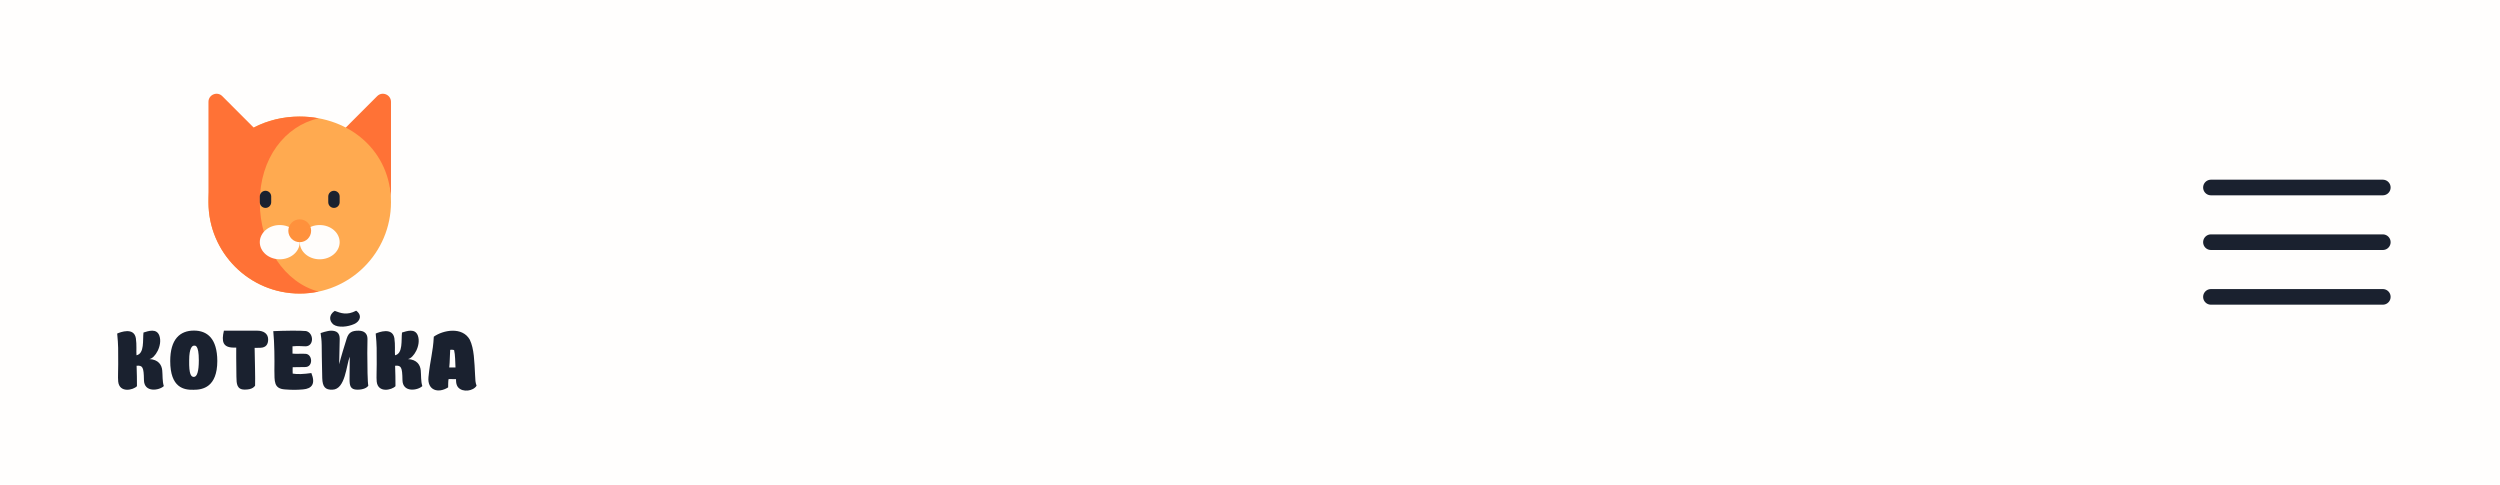
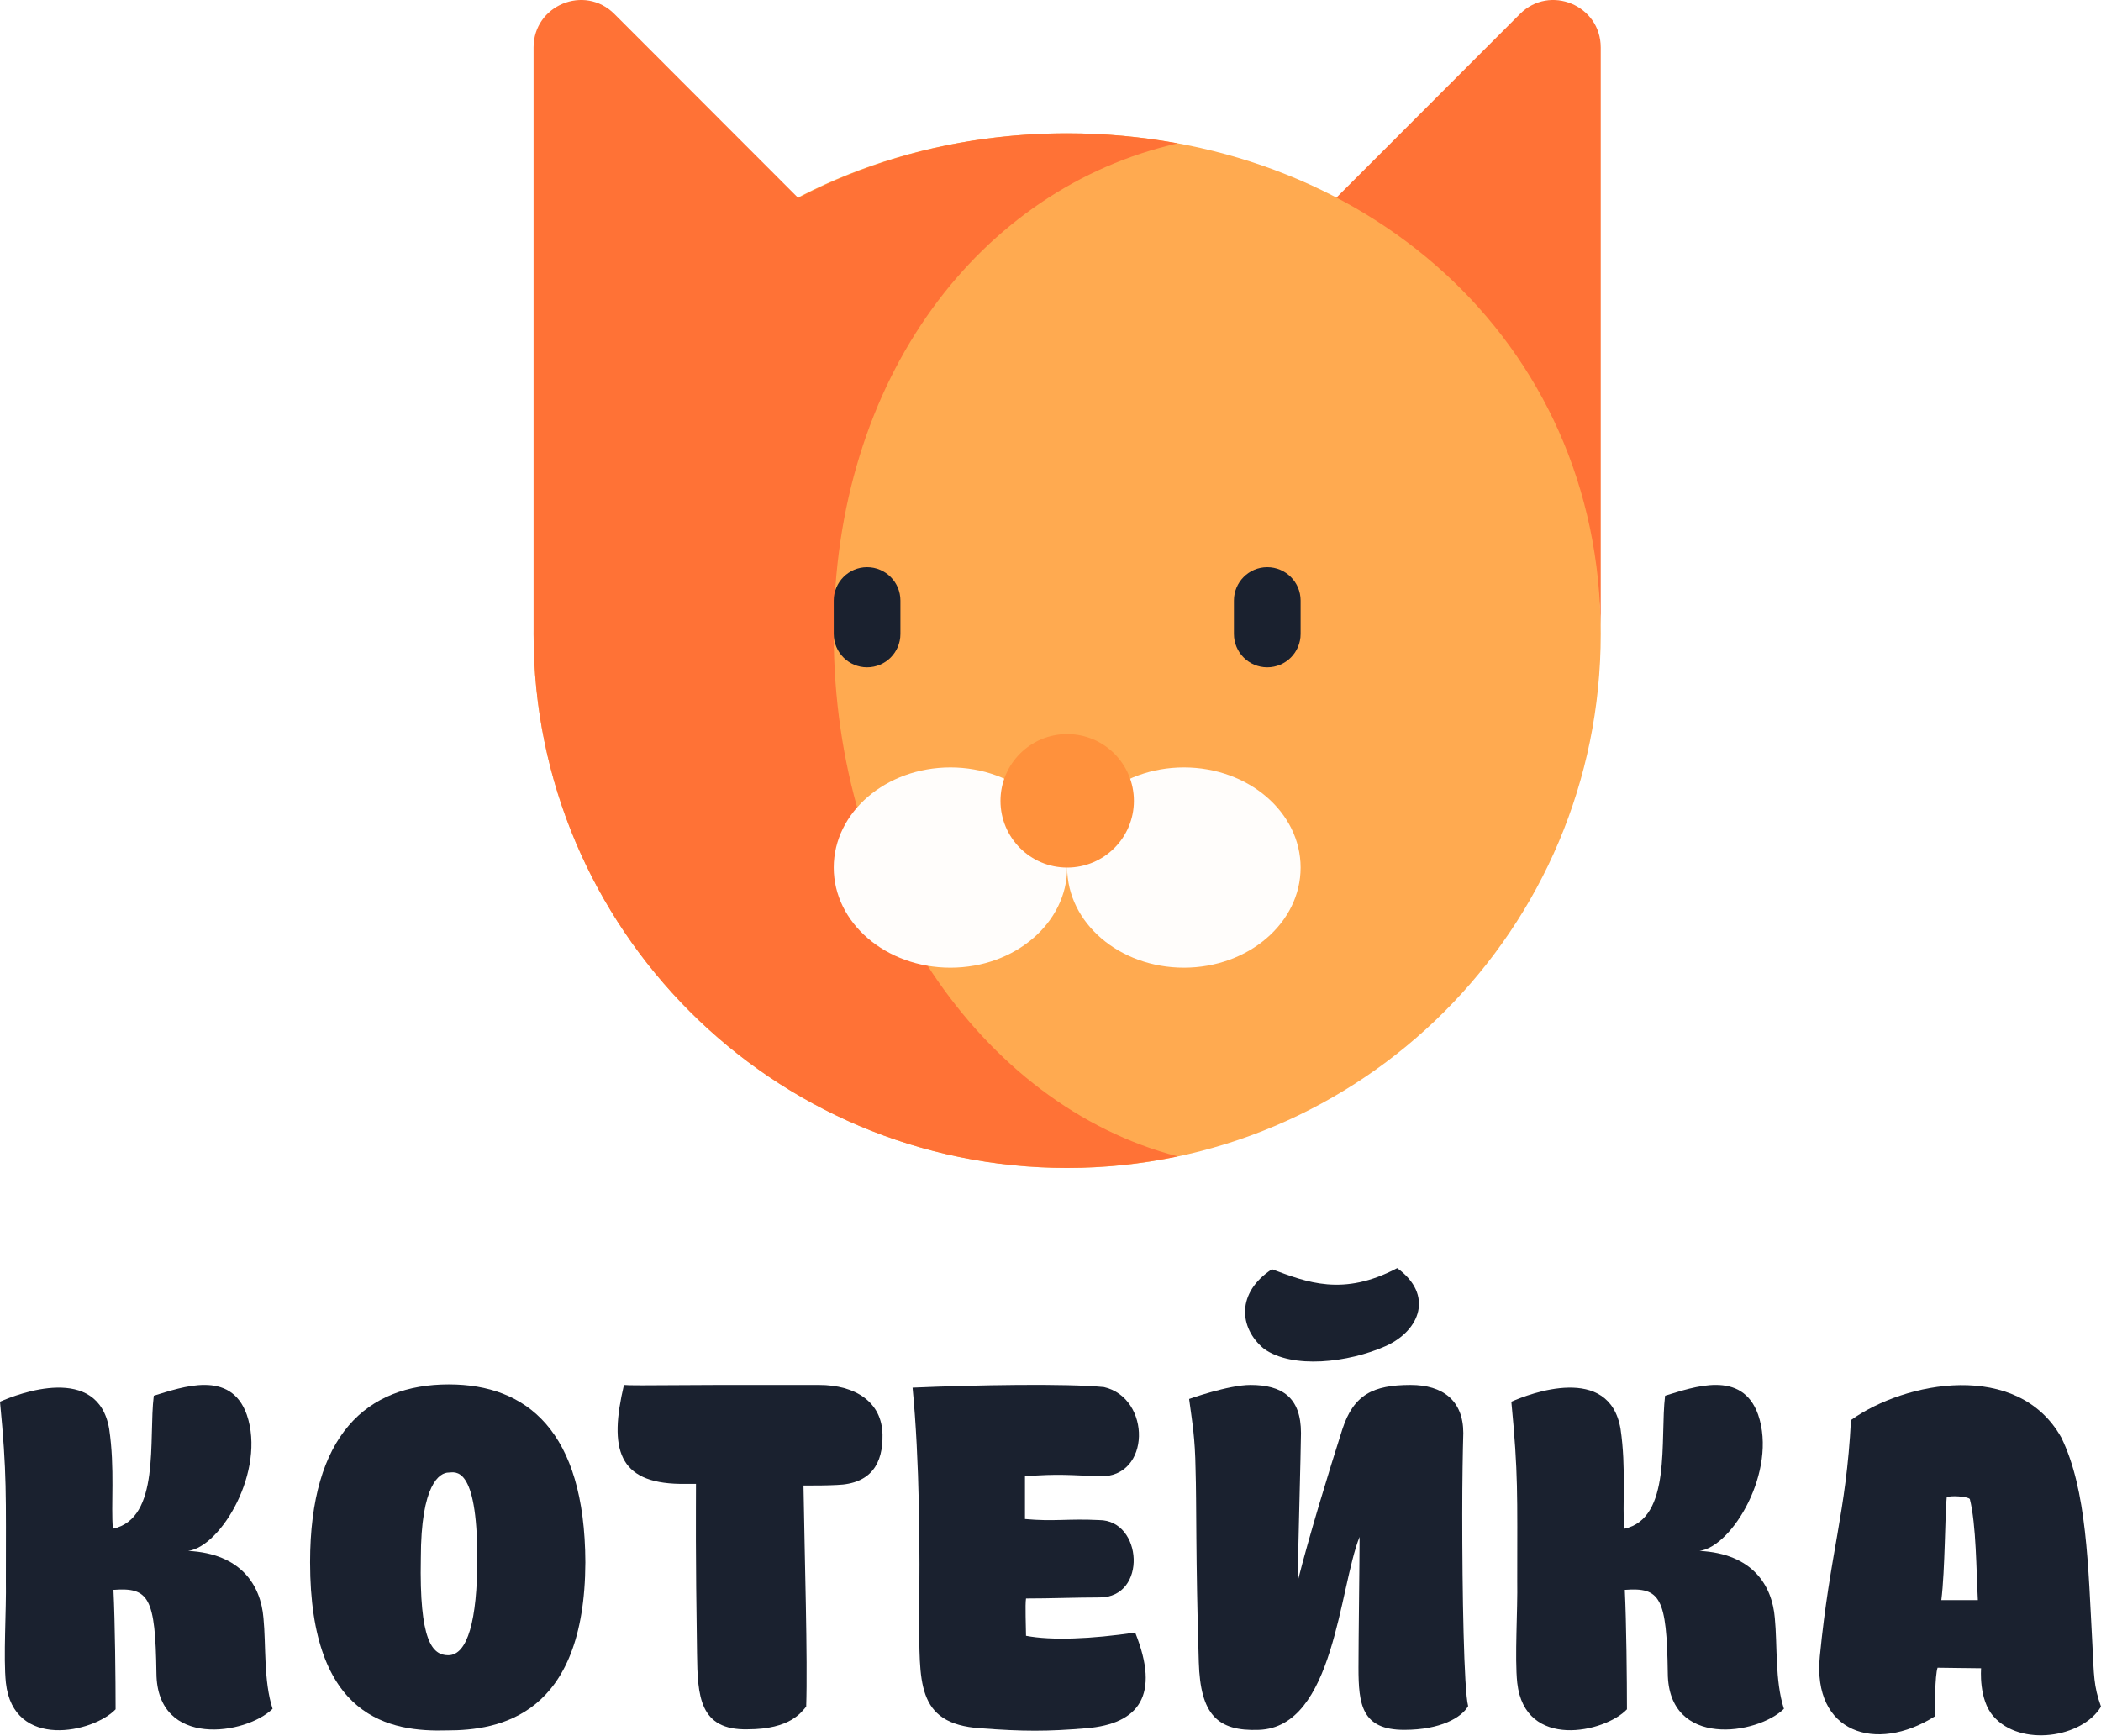
- <svg xmlns="http://www.w3.org/2000/svg" width="320" height="62" viewBox="0 0 320 62" fill="none">
-   <rect width="320" height="62" fill="#FFFEFD" />
-   <path d="M20.768 47.429C20.709 46.719 20.285 46.021 19.12 45.961C19.838 45.867 20.827 44.209 20.403 42.978C20.05 41.983 18.99 42.374 18.366 42.563C18.249 43.511 18.52 45.251 17.472 45.476C17.425 44.979 17.519 44.15 17.39 43.286C17.142 41.853 15.4 42.516 15 42.694C15.153 44.28 15.13 44.706 15.13 46.613C15.141 47.264 15.071 48.294 15.13 48.85C15.294 50.33 17.048 49.94 17.531 49.43C17.531 48.803 17.519 47.524 17.484 46.814C18.261 46.755 18.402 46.98 18.425 48.637C18.437 50.295 20.391 49.987 20.968 49.419C20.768 48.803 20.827 48.022 20.768 47.429Z" fill="#1A212F" />
-   <path d="M21.789 46.21C21.789 49.644 23.555 49.928 24.791 49.892C25.933 49.892 27.804 49.572 27.816 46.21C27.804 43.333 26.533 42.315 24.826 42.315C23.025 42.315 21.789 43.428 21.789 46.21ZM24.826 44.245C24.956 44.245 25.45 44.055 25.45 46.127C25.45 47.477 25.238 48.246 24.814 48.246C24.461 48.246 24.179 47.927 24.214 46.127C24.214 44.493 24.626 44.245 24.826 44.245Z" fill="#1A212F" />
-   <path d="M30.238 44.493C30.238 45.168 30.226 45.914 30.261 48.211C30.273 49.134 30.308 49.892 31.368 49.868C32.309 49.868 32.545 49.49 32.651 49.371C32.686 48.341 32.616 46.092 32.592 44.529C32.851 44.529 33.098 44.529 33.322 44.517C34.075 44.493 34.334 44.043 34.322 43.416C34.311 42.706 33.734 42.327 32.933 42.327H30.697C28.919 42.338 28.802 42.338 28.66 42.327C28.331 43.724 28.531 44.47 29.885 44.493H30.238Z" fill="#1A212F" />
-   <path d="M39.171 42.374C38.347 42.291 36.358 42.327 34.98 42.386C35.133 43.961 35.145 45.985 35.122 47.418C35.145 48.791 35.028 49.75 36.464 49.845C37.405 49.916 37.935 49.916 38.782 49.845C39.936 49.75 40.407 49.123 39.854 47.749C38.9 47.891 38.017 47.927 37.464 47.82C37.464 47.654 37.441 47.133 37.464 47.003C37.994 47.003 38.571 46.98 39.077 46.98C40.124 46.98 40.019 45.286 39.065 45.286C38.382 45.251 38.076 45.322 37.441 45.263V44.328C38.159 44.268 38.476 44.304 39.077 44.328C40.207 44.363 40.207 42.611 39.171 42.374Z" fill="#1A212F" />
-   <path d="M42.848 39.793C42.071 40.302 42.118 41.072 42.671 41.533C43.295 41.983 44.519 41.841 45.343 41.474C46.097 41.131 46.391 40.349 45.591 39.769C44.402 40.397 43.613 40.077 42.848 39.793ZM47.038 43.38C47.038 42.67 46.591 42.327 45.885 42.327C45.061 42.327 44.637 42.54 44.39 43.297C44.096 44.221 43.66 45.642 43.413 46.624C43.413 46.198 43.484 43.688 43.484 43.38C43.484 42.599 43.072 42.327 42.377 42.327C41.895 42.327 41.035 42.634 41.035 42.634C41.106 43.167 41.165 43.475 41.176 44.174C41.2 44.908 41.176 46.08 41.247 48.4C41.282 49.537 41.647 49.916 42.565 49.88C44.213 49.821 44.319 46.767 44.767 45.654C44.767 46.163 44.743 47.927 44.743 48.519C44.743 49.324 44.814 49.88 45.744 49.88C46.544 49.88 47.003 49.608 47.144 49.359C47.05 49.004 47.015 46.849 47.015 45.156C47.015 44.41 47.027 43.759 47.038 43.38Z" fill="#1A212F" />
-   <path d="M53.858 47.429C53.799 46.719 53.375 46.021 52.21 45.961C52.928 45.867 53.917 44.209 53.493 42.978C53.14 41.983 52.08 42.374 51.456 42.563C51.339 43.511 51.609 45.251 50.562 45.476C50.515 44.979 50.609 44.15 50.48 43.286C50.232 41.853 48.49 42.516 48.09 42.694C48.243 44.28 48.219 44.706 48.219 46.613C48.231 47.264 48.161 48.294 48.219 48.85C48.384 50.33 50.138 49.94 50.621 49.43C50.621 48.803 50.609 47.524 50.574 46.814C51.351 46.755 51.492 46.98 51.515 48.637C51.527 50.295 53.481 49.987 54.058 49.419C53.858 48.803 53.917 48.022 53.858 47.429Z" fill="#1A212F" />
-   <path d="M61 49.371C60.835 48.909 60.847 48.684 60.812 48.022C60.718 46.293 60.694 44.623 60.129 43.475C59.175 41.782 56.715 42.244 55.526 43.096C55.42 45.144 55.067 45.985 54.844 48.27C54.679 49.94 56.068 50.401 57.363 49.584C57.363 49.383 57.363 48.684 57.422 48.519C57.575 48.519 58.151 48.531 58.375 48.531C58.375 48.531 58.316 49.217 58.646 49.584C59.234 50.259 60.588 50.058 61 49.371ZM57.504 47.039C57.586 46.399 57.586 45.073 57.622 44.789C57.681 44.742 58.081 44.766 58.128 44.825C58.269 45.381 58.269 46.399 58.304 47.039H57.504Z" fill="#1A212F" />
-   <path d="M43.476 17.112L48.278 12.306C48.931 11.652 50.047 12.115 50.047 13.04V25.882C50.047 21.717 46.752 19.183 43.476 17.112Z" fill="#FF7236" />
-   <path d="M50.047 25.882C50.047 32.34 44.817 37.575 38.365 37.575C31.913 37.575 26.683 32.34 26.683 25.882C26.683 19.424 31.913 14.92 38.365 14.92C44.817 14.92 50.047 19.424 50.047 25.882Z" fill="#FFAA50" />
-   <path d="M33.254 25.882C33.254 20.254 36.483 16.112 40.782 15.14C40.002 14.996 39.194 14.919 38.365 14.919C36.215 14.919 34.208 15.429 32.477 16.335L28.452 12.306C27.799 11.652 26.683 12.115 26.683 13.04V25.882C26.683 25.618 26.683 25.62 26.683 25.882C26.683 32.34 31.913 37.575 38.365 37.575C39.194 37.575 40.002 37.486 40.782 37.322C36.483 36.207 33.254 31.51 33.254 25.882Z" fill="#FF7236" />
-   <path d="M35.809 33.19C37.221 33.19 38.365 32.209 38.365 30.998C38.365 29.787 37.221 28.805 35.809 28.805C34.398 28.805 33.254 29.787 33.254 30.998C33.254 32.209 34.398 33.19 35.809 33.19Z" fill="#FFFDFB" />
-   <path d="M40.921 33.19C42.332 33.19 43.476 32.209 43.476 30.998C43.476 29.787 42.332 28.805 40.921 28.805C39.509 28.805 38.365 29.787 38.365 30.998C38.365 32.209 39.509 33.19 40.921 33.19Z" fill="#FFFDFB" />
-   <path d="M38.365 30.998C39.172 30.998 39.825 30.344 39.825 29.537C39.825 28.729 39.172 28.075 38.365 28.075C37.559 28.075 36.905 28.729 36.905 29.537C36.905 30.344 37.559 30.998 38.365 30.998Z" fill="#FF913C" />
-   <path d="M33.984 26.613C33.581 26.613 33.254 26.286 33.254 25.882V25.151C33.254 24.748 33.581 24.42 33.984 24.42C34.388 24.42 34.714 24.748 34.714 25.151V25.882C34.714 26.286 34.388 26.613 33.984 26.613Z" fill="#1A212F" />
-   <path d="M42.746 26.613C42.342 26.613 42.016 26.286 42.016 25.882V25.151C42.016 24.748 42.342 24.42 42.746 24.42C43.15 24.42 43.476 24.748 43.476 25.151V25.882C43.476 26.286 43.15 26.613 42.746 26.613Z" fill="#1A212F" />
-   <path d="M283 24H305M283 31H305M283 38H305" stroke="#1A212F" stroke-width="2" stroke-linecap="round" stroke-linejoin="round" />
+ <svg xmlns="http://www.w3.org/2000/svg" width="46" height="38" viewBox="0 0 46 38" fill="none">
+   <path d="M5.768 35.429C5.709 34.719 5.285 34.021 4.12 33.961C4.838 33.867 5.827 32.209 5.403 30.978C5.05 29.983 3.99 30.374 3.367 30.563C3.249 31.511 3.52 33.251 2.472 33.476C2.425 32.979 2.519 32.15 2.39 31.286C2.142 29.853 0.4 30.516 0 30.694C0.153 32.28 0.129 32.706 0.129 34.613C0.141 35.264 0.071 36.294 0.129 36.85C0.294 38.33 2.048 37.94 2.531 37.43C2.531 36.803 2.519 35.524 2.484 34.814C3.261 34.755 3.402 34.98 3.425 36.637C3.437 38.295 5.391 37.987 5.968 37.419C5.768 36.803 5.827 36.022 5.768 35.429Z" fill="#1A212F" />
+   <path d="M6.789 34.21C6.789 37.644 8.555 37.928 9.791 37.892C10.932 37.892 12.804 37.572 12.816 34.21C12.804 31.333 11.533 30.315 9.826 30.315C8.025 30.315 6.789 31.428 6.789 34.21ZM9.826 32.245C9.955 32.245 10.45 32.055 10.45 34.127C10.45 35.477 10.238 36.246 9.814 36.246C9.461 36.246 9.179 35.927 9.214 34.127C9.214 32.493 9.626 32.245 9.826 32.245Z" fill="#1A212F" />
+   <path d="M15.238 32.493C15.238 33.168 15.226 33.914 15.261 36.211C15.273 37.134 15.308 37.892 16.368 37.868C17.309 37.868 17.545 37.49 17.651 37.371C17.686 36.341 17.616 34.092 17.592 32.529C17.851 32.529 18.098 32.529 18.322 32.517C19.075 32.493 19.334 32.043 19.322 31.416C19.311 30.706 18.734 30.327 17.933 30.327H15.697C13.919 30.338 13.802 30.338 13.661 30.327C13.331 31.724 13.531 32.47 14.885 32.493H15.238Z" fill="#1A212F" />
+   <path d="M24.171 30.374C23.347 30.291 21.358 30.327 19.98 30.386C20.134 31.96 20.145 33.985 20.122 35.418C20.145 36.791 20.027 37.75 21.464 37.845C22.405 37.916 22.935 37.916 23.782 37.845C24.936 37.75 25.407 37.123 24.854 35.749C23.9 35.891 23.017 35.927 22.464 35.82C22.464 35.654 22.441 35.133 22.464 35.003C22.994 35.003 23.571 34.98 24.077 34.98C25.124 34.98 25.018 33.286 24.065 33.286C23.382 33.251 23.076 33.322 22.441 33.263V32.328C23.159 32.268 23.476 32.304 24.077 32.328C25.207 32.363 25.207 30.611 24.171 30.374Z" fill="#1A212F" />
+   <path d="M27.848 27.793C27.071 28.302 27.118 29.072 27.671 29.533C28.295 29.983 29.519 29.841 30.343 29.474C31.097 29.131 31.391 28.349 30.591 27.769C29.402 28.397 28.613 28.077 27.848 27.793ZM32.038 31.38C32.038 30.67 31.591 30.327 30.885 30.327C30.061 30.327 29.637 30.54 29.39 31.297C29.096 32.221 28.66 33.642 28.413 34.624C28.413 34.198 28.484 31.688 28.484 31.38C28.484 30.599 28.072 30.327 27.377 30.327C26.895 30.327 26.035 30.634 26.035 30.634C26.106 31.167 26.165 31.475 26.176 32.174C26.2 32.908 26.176 34.08 26.247 36.4C26.282 37.537 26.647 37.916 27.565 37.88C29.213 37.821 29.319 34.767 29.767 33.654C29.767 34.163 29.743 35.927 29.743 36.519C29.743 37.324 29.814 37.88 30.744 37.88C31.544 37.88 32.003 37.608 32.144 37.359C32.05 37.004 32.015 34.849 32.015 33.156C32.015 32.41 32.027 31.759 32.038 31.38Z" fill="#1A212F" />
+   <path d="M38.858 35.429C38.799 34.719 38.375 34.021 37.21 33.961C37.928 33.867 38.917 32.209 38.493 30.978C38.14 29.983 37.08 30.374 36.456 30.563C36.339 31.511 36.609 33.251 35.562 33.476C35.515 32.979 35.609 32.15 35.48 31.286C35.232 29.853 33.49 30.516 33.09 30.694C33.243 32.28 33.219 32.706 33.219 34.613C33.231 35.264 33.161 36.294 33.219 36.85C33.384 38.33 35.138 37.94 35.621 37.43C35.621 36.803 35.609 35.524 35.574 34.814C36.351 34.755 36.492 34.98 36.515 36.637C36.527 38.295 38.481 37.987 39.058 37.419C38.858 36.803 38.917 36.022 38.858 35.429Z" fill="#1A212F" />
+   <path d="M46 37.371C45.835 36.909 45.847 36.684 45.812 36.022C45.718 34.293 45.694 32.623 45.129 31.475C44.175 29.782 41.715 30.244 40.526 31.096C40.42 33.144 40.067 33.985 39.844 36.27C39.679 37.94 41.068 38.401 42.363 37.584C42.363 37.383 42.363 36.684 42.422 36.519C42.575 36.519 43.151 36.531 43.375 36.531C43.375 36.531 43.316 37.217 43.646 37.584C44.234 38.259 45.588 38.058 46 37.371ZM42.504 35.039C42.586 34.399 42.586 33.073 42.622 32.789C42.681 32.742 43.081 32.766 43.128 32.825C43.269 33.381 43.269 34.399 43.304 35.039H42.504Z" fill="#1A212F" />
+   <path d="M28.476 5.112L33.278 0.306C33.931 -0.348 35.047 0.115 35.047 1.04V13.882C35.047 9.717 31.752 7.183 28.476 5.112Z" fill="#FF7236" />
+   <path d="M35.047 13.882C35.047 20.34 29.817 25.576 23.365 25.576C16.913 25.576 11.683 20.34 11.683 13.882C11.683 7.424 16.913 2.92 23.365 2.92C29.817 2.92 35.047 7.424 35.047 13.882Z" fill="#FFAA50" />
+   <path d="M18.254 13.882C18.254 8.254 21.483 4.112 25.782 3.14C25.002 2.996 24.194 2.919 23.365 2.919C21.215 2.919 19.208 3.429 17.477 4.335L13.452 0.306C12.799 -0.348 11.682 0.115 11.682 1.04V13.882C11.682 13.618 11.682 13.62 11.682 13.882C11.682 20.34 16.913 25.575 23.365 25.575C24.194 25.575 25.002 25.486 25.782 25.322C21.483 24.207 18.254 19.51 18.254 13.882Z" fill="#FF7236" />
+   <path d="M20.809 21.19C22.221 21.19 23.365 20.209 23.365 18.998C23.365 17.787 22.221 16.805 20.809 16.805C19.398 16.805 18.254 17.787 18.254 18.998C18.254 20.209 19.398 21.19 20.809 21.19Z" fill="#FFFDFB" />
+   <path d="M25.921 21.19C27.332 21.19 28.476 20.209 28.476 18.998C28.476 17.787 27.332 16.805 25.921 16.805C24.509 16.805 23.365 17.787 23.365 18.998C23.365 20.209 24.509 21.19 25.921 21.19Z" fill="#FFFDFB" />
+   <path d="M23.365 18.998C24.172 18.998 24.826 18.344 24.826 17.537C24.826 16.729 24.172 16.075 23.365 16.075C22.559 16.075 21.905 16.729 21.905 17.537C21.905 18.344 22.559 18.998 23.365 18.998Z" fill="#FF913C" />
+   <path d="M18.984 14.613C18.581 14.613 18.254 14.286 18.254 13.882V13.151C18.254 12.748 18.581 12.42 18.984 12.42C19.388 12.42 19.714 12.748 19.714 13.151V13.882C19.714 14.286 19.388 14.613 18.984 14.613Z" fill="#1A212F" />
+   <path d="M27.746 14.613C27.342 14.613 27.016 14.286 27.016 13.882V13.151C27.016 12.748 27.342 12.42 27.746 12.42C28.149 12.42 28.476 12.748 28.476 13.151V13.882C28.476 14.286 28.149 14.613 27.746 14.613Z" fill="#1A212F" />
</svg>
